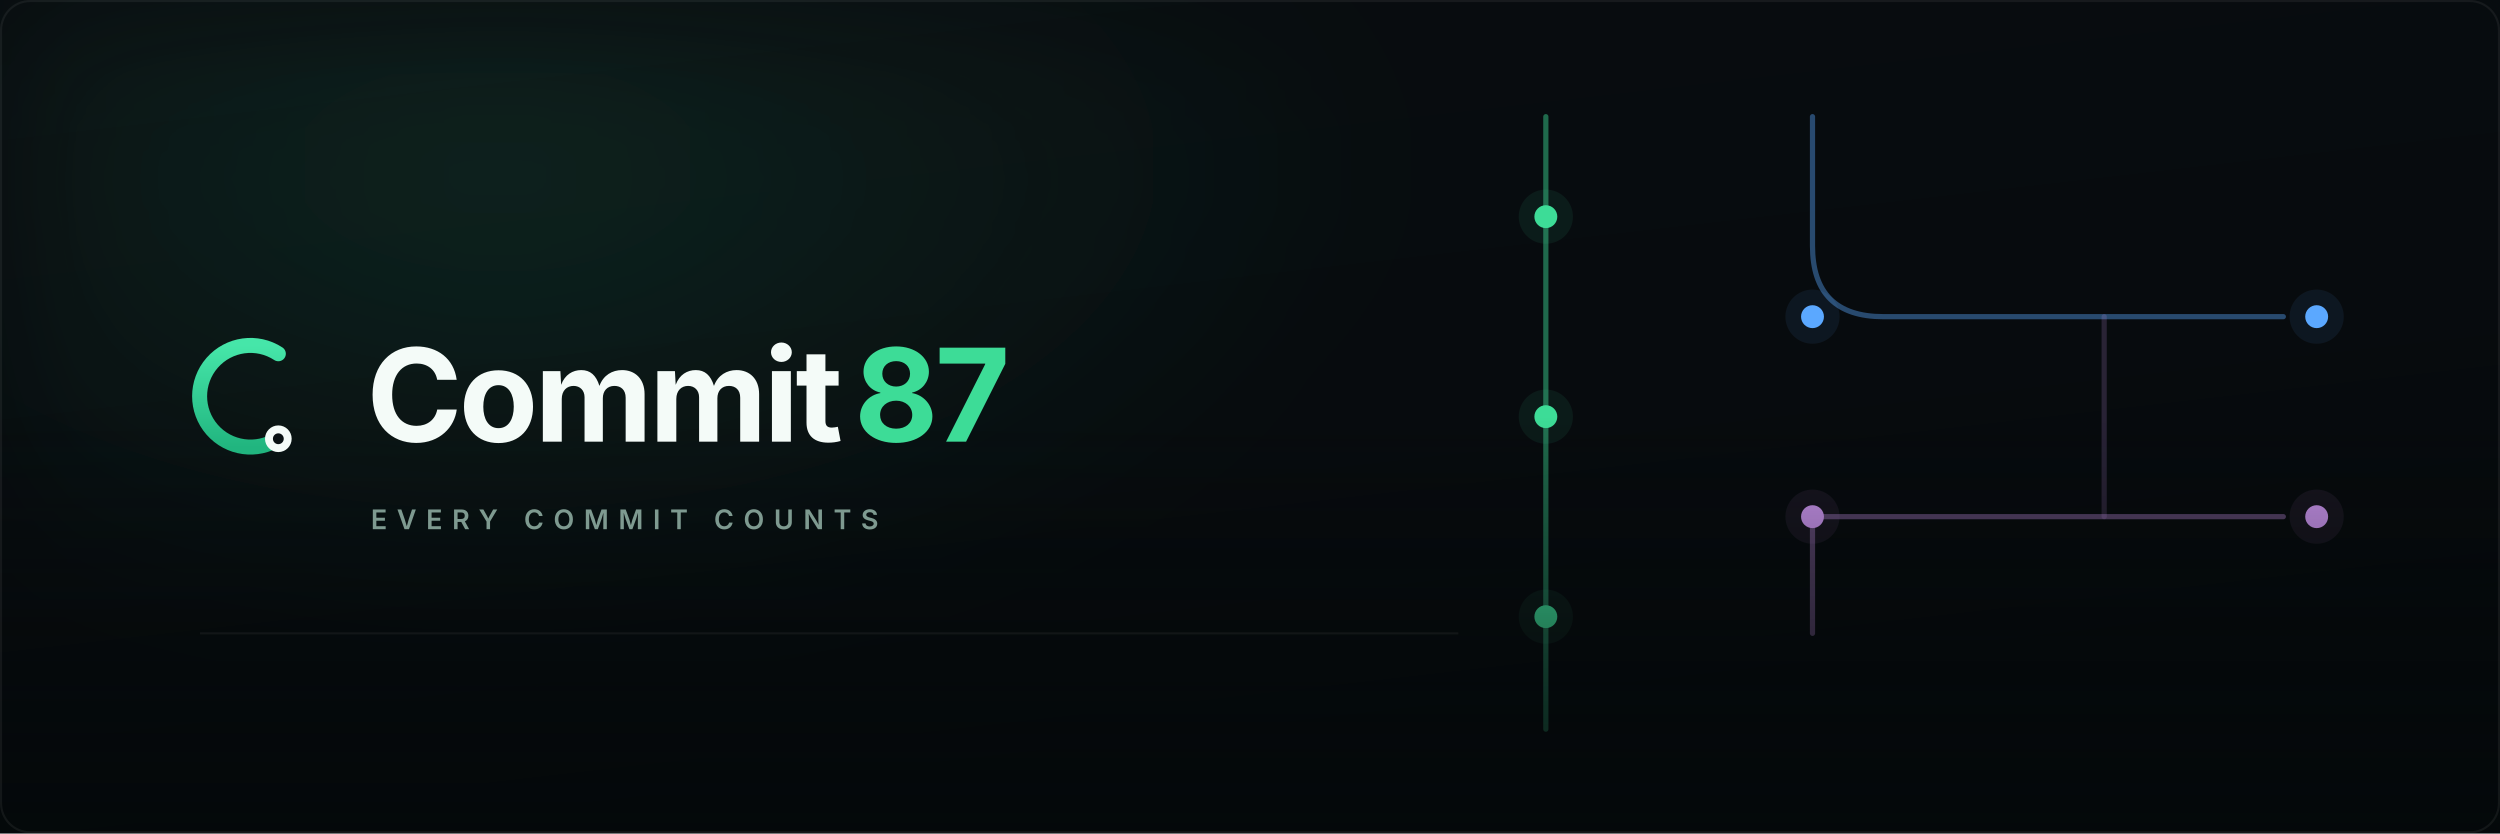
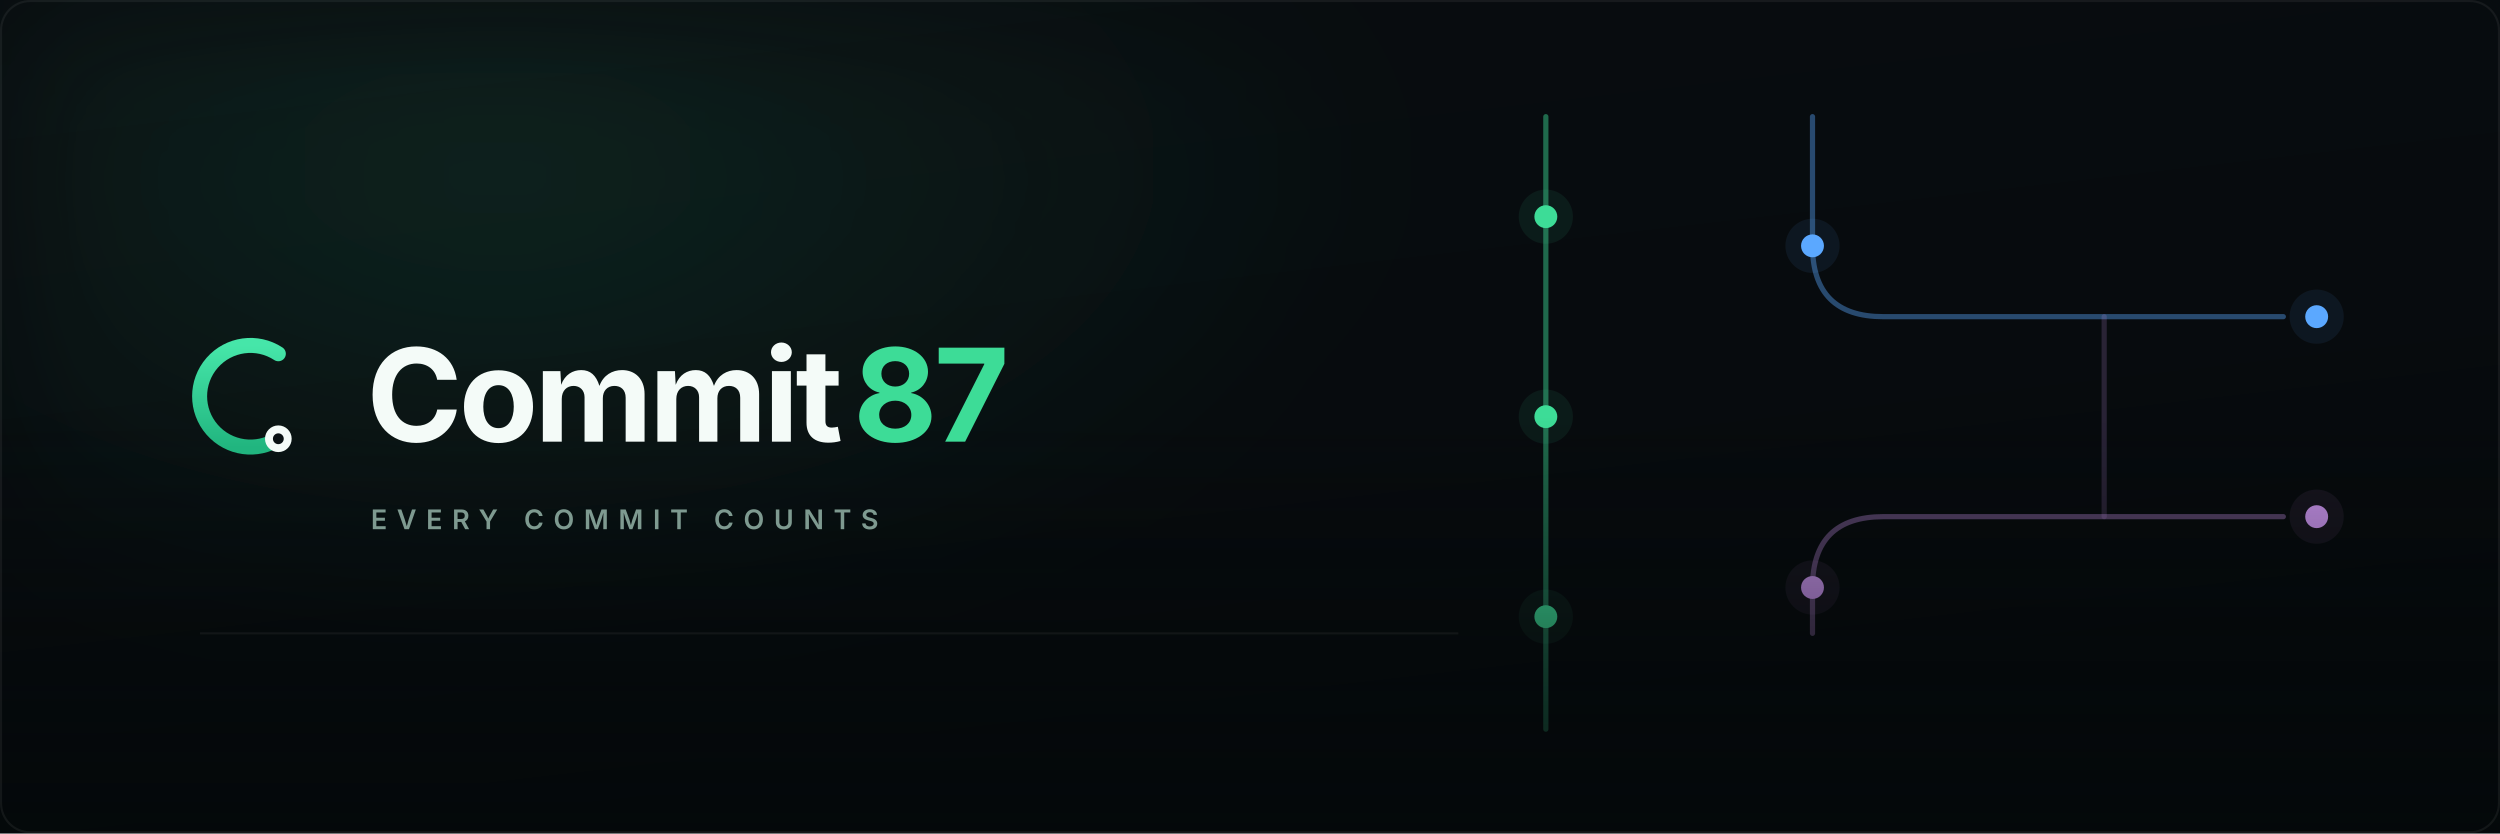
<svg xmlns="http://www.w3.org/2000/svg" viewBox="0 0 1200 400" width="1200" height="400" role="img" aria-labelledby="ht hd">
  <defs>
    <linearGradient id="bg" x1="0" y1="0" x2="0.35" y2="1">
      <stop offset="0" stop-color="#080d10" />
      <stop offset="0.6" stop-color="#070b0e" />
      <stop offset="1" stop-color="#05090b" />
    </linearGradient>
    <linearGradient id="tile" x1="0" y1="0" x2="0.6" y2="1">
      <stop offset="0" stop-color="#0d1619" />
      <stop offset="1" stop-color="#070c0f" />
    </linearGradient>
    <radialGradient id="tileLight" cx="0.25" cy="0.12" r="0.9">
      <stop offset="0" stop-color="#ffffff" stop-opacity="0.06" />
      <stop offset="1" stop-color="#ffffff" stop-opacity="0" />
    </radialGradient>
    <radialGradient id="glowA" cx="0.5" cy="0.5" r="0.5">
      <stop offset="0" stop-color="#3ddc97" stop-opacity="0.16" />
      <stop offset="1" stop-color="#3ddc97" stop-opacity="0" />
    </radialGradient>
    <radialGradient id="glowB" cx="0.5" cy="0.5" r="0.5">
      <stop offset="0" stop-color="#5ba8ff" stop-opacity="0.12" />
      <stop offset="1" stop-color="#5ba8ff" stop-opacity="0" />
    </radialGradient>
    <linearGradient id="lane" x1="0" y1="0" x2="0" y2="1">
      <stop offset="0" stop-color="#46e6a9" />
      <stop offset="1" stop-color="#21b57f" />
    </linearGradient>
    <linearGradient id="cool" x1="0" y1="0" x2="1" y2="1">
      <stop offset="0" stop-color="#74b6ff" />
      <stop offset="1" stop-color="#4d8ef0" />
    </linearGradient>
    <linearGradient id="vignette" x1="0" y1="0" x2="0" y2="1">
      <stop offset="0.5" stop-color="#04080a" stop-opacity="0" />
      <stop offset="1" stop-color="#04080a" stop-opacity="0.85" />
    </linearGradient>
    <linearGradient id="edge" x1="0" y1="0" x2="1" y2="0">
      <stop offset="0" stop-color="#ffffff" stop-opacity="0" />
      <stop offset="0.06" stop-color="#ffffff" stop-opacity="0.16" />
      <stop offset="0.75" stop-color="#ffffff" stop-opacity="0.1" />
      <stop offset="1" stop-color="#ffffff" stop-opacity="0" />
    </linearGradient>
    <linearGradient id="sweep" x1="0" y1="0" x2="1" y2="0">
      <stop offset="0" stop-color="#3ddc97" stop-opacity="0" />
      <stop offset="0.5" stop-color="#3ddc97" stop-opacity="0.55" />
      <stop offset="1" stop-color="#3ddc97" stop-opacity="0" />
    </linearGradient>
    <filter id="blur" x="-40%" y="-40%" width="180%" height="180%">
      <feGaussianBlur stdDeviation="38" />
    </filter>
  </defs>
  <rect width="1200" height="400" fill="url(#bg)" />
  <ellipse cx="240" cy="80" rx="420" ry="220" fill="url(#glowA)" filter="url(#blur)" opacity="0.7" />
  <g fill="none" stroke-linecap="round" stroke-width="2.5">
    <path d="M742 56 V 350" stroke="#3ddc97" stroke-opacity="0.45" />
    <path d="M870 56 V 118 Q870 152 904 152 H1096" stroke="#5ba8ff" stroke-opacity="0.4" />
-     <path d="M870 304 V 248 Q870 248 904 248 H1096" stroke="#c792ea" stroke-opacity="0.4" />
+     <path d="M870 304 V 282 Q870 248 904 248 H1096" stroke="#c792ea" stroke-opacity="0.4" />
    <path d="M1010 152 V 248" stroke="#c792ea" stroke-opacity="0.18" />
  </g>
  <circle cx="742" cy="104" r="5.5" fill="#3ddc97">
    <animate attributeName="opacity" values="0.35;0.95;0.35" dur="5s" begin="0s" repeatCount="indefinite" />
  </circle>
  <circle cx="742" cy="104" r="13" fill="#3ddc97" opacity="0.08">
    <animate attributeName="opacity" values="0;0.16;0" dur="5s" begin="0s" repeatCount="indefinite" />
  </circle>
  <circle cx="742" cy="200" r="5.5" fill="#3ddc97">
    <animate attributeName="opacity" values="0.35;0.95;0.35" dur="5s" begin="0.7s" repeatCount="indefinite" />
  </circle>
  <circle cx="742" cy="200" r="13" fill="#3ddc97" opacity="0.08">
    <animate attributeName="opacity" values="0;0.16;0" dur="5s" begin="0.7s" repeatCount="indefinite" />
  </circle>
  <circle cx="742" cy="296" r="5.5" fill="#3ddc97">
    <animate attributeName="opacity" values="0.35;0.95;0.35" dur="5s" begin="1.4s" repeatCount="indefinite" />
  </circle>
  <circle cx="742" cy="296" r="13" fill="#3ddc97" opacity="0.08">
    <animate attributeName="opacity" values="0;0.16;0" dur="5s" begin="1.4s" repeatCount="indefinite" />
  </circle>
-   <circle cx="870" cy="152" r="5.5" fill="#5ba8ff">
+   <circle cx="870" cy="118" r="5.5" fill="#5ba8ff">
    <animate attributeName="opacity" values="0.35;0.95;0.35" dur="5s" begin="0.35s" repeatCount="indefinite" />
  </circle>
-   <circle cx="870" cy="152" r="13" fill="#5ba8ff" opacity="0.08">
+   <circle cx="870" cy="118" r="13" fill="#5ba8ff" opacity="0.08">
    <animate attributeName="opacity" values="0;0.16;0" dur="5s" begin="0.35s" repeatCount="indefinite" />
  </circle>
-   <circle cx="870" cy="248" r="5.5" fill="#c792ea">
+   <circle cx="870" cy="282" r="5.5" fill="#c792ea">
    <animate attributeName="opacity" values="0.35;0.95;0.35" dur="5s" begin="1.05s" repeatCount="indefinite" />
  </circle>
-   <circle cx="870" cy="248" r="13" fill="#c792ea" opacity="0.08">
+   <circle cx="870" cy="282" r="13" fill="#c792ea" opacity="0.08">
    <animate attributeName="opacity" values="0;0.16;0" dur="5s" begin="1.05s" repeatCount="indefinite" />
  </circle>
  <circle cx="1112" cy="152" r="5.5" fill="#5ba8ff">
    <animate attributeName="opacity" values="0.35;0.95;0.35" dur="5s" begin="1.75s" repeatCount="indefinite" />
  </circle>
  <circle cx="1112" cy="152" r="13" fill="#5ba8ff" opacity="0.08">
    <animate attributeName="opacity" values="0;0.16;0" dur="5s" begin="1.75s" repeatCount="indefinite" />
  </circle>
  <circle cx="1112" cy="248" r="5.5" fill="#c792ea">
    <animate attributeName="opacity" values="0.35;0.95;0.35" dur="5s" begin="2.1s" repeatCount="indefinite" />
  </circle>
  <circle cx="1112" cy="248" r="13" fill="#c792ea" opacity="0.08">
    <animate attributeName="opacity" values="0;0.16;0" dur="5s" begin="2.1s" repeatCount="indefinite" />
  </circle>
  <line x1="96" y1="304" x2="700" y2="304" stroke="#ffffff" stroke-opacity="0.09" stroke-width="1" />
  <rect width="1200" height="400" fill="url(#vignette)" />
  <g>
    <g transform="translate(66 139) scale(0.2)">
      <path d="M338 154 A 122 122 0 1 0 338 358" fill="none" stroke="url(#lane)" stroke-width="36" stroke-linecap="round" />
      <circle cx="338" cy="358" r="32" fill="#f4fbf8" />
      <circle cx="338" cy="358" r="13" fill="#0a1214" />
    </g>
-     <text x="176" y="212" font-family="Inter, 'Segoe UI', Roboto, 'Helvetica Neue', Arial, sans-serif" font-size="62" font-weight="700" letter-spacing="-1.6" fill="#f4fbf8" textLength="228" lengthAdjust="spacingAndGlyphs">Commit</text>
-     <text x="410" y="212" font-family="Inter, 'Segoe UI', Roboto, 'Helvetica Neue', Arial, sans-serif" font-size="62" font-weight="700" letter-spacing="-1.6" fill="#3ddc97" textLength="78" lengthAdjust="spacingAndGlyphs">87</text>
+     <text x="176" y="212" font-family="Inter, 'Segoe UI', Roboto, 'Helvetica Neue', Arial, sans-serif" font-size="62" font-weight="700" letter-spacing="-1.6" fill="#f4fbf8" textLength="306" lengthAdjust="spacingAndGlyphs">Commit<tspan fill="#3ddc97" dx="5">87</tspan>
+     </text>
    <text x="178" y="254" font-family="Inter, 'Segoe UI', Roboto, 'Helvetica Neue', Arial, sans-serif" font-size="13" font-weight="600" letter-spacing="4.6" fill="#7e9a90">EVERY COMMIT COUNTS</text>
  </g>
  <rect x="0.5" y="0.5" width="1199" height="399" rx="14" fill="none" stroke="#ffffff" stroke-opacity="0.06" />
</svg>
